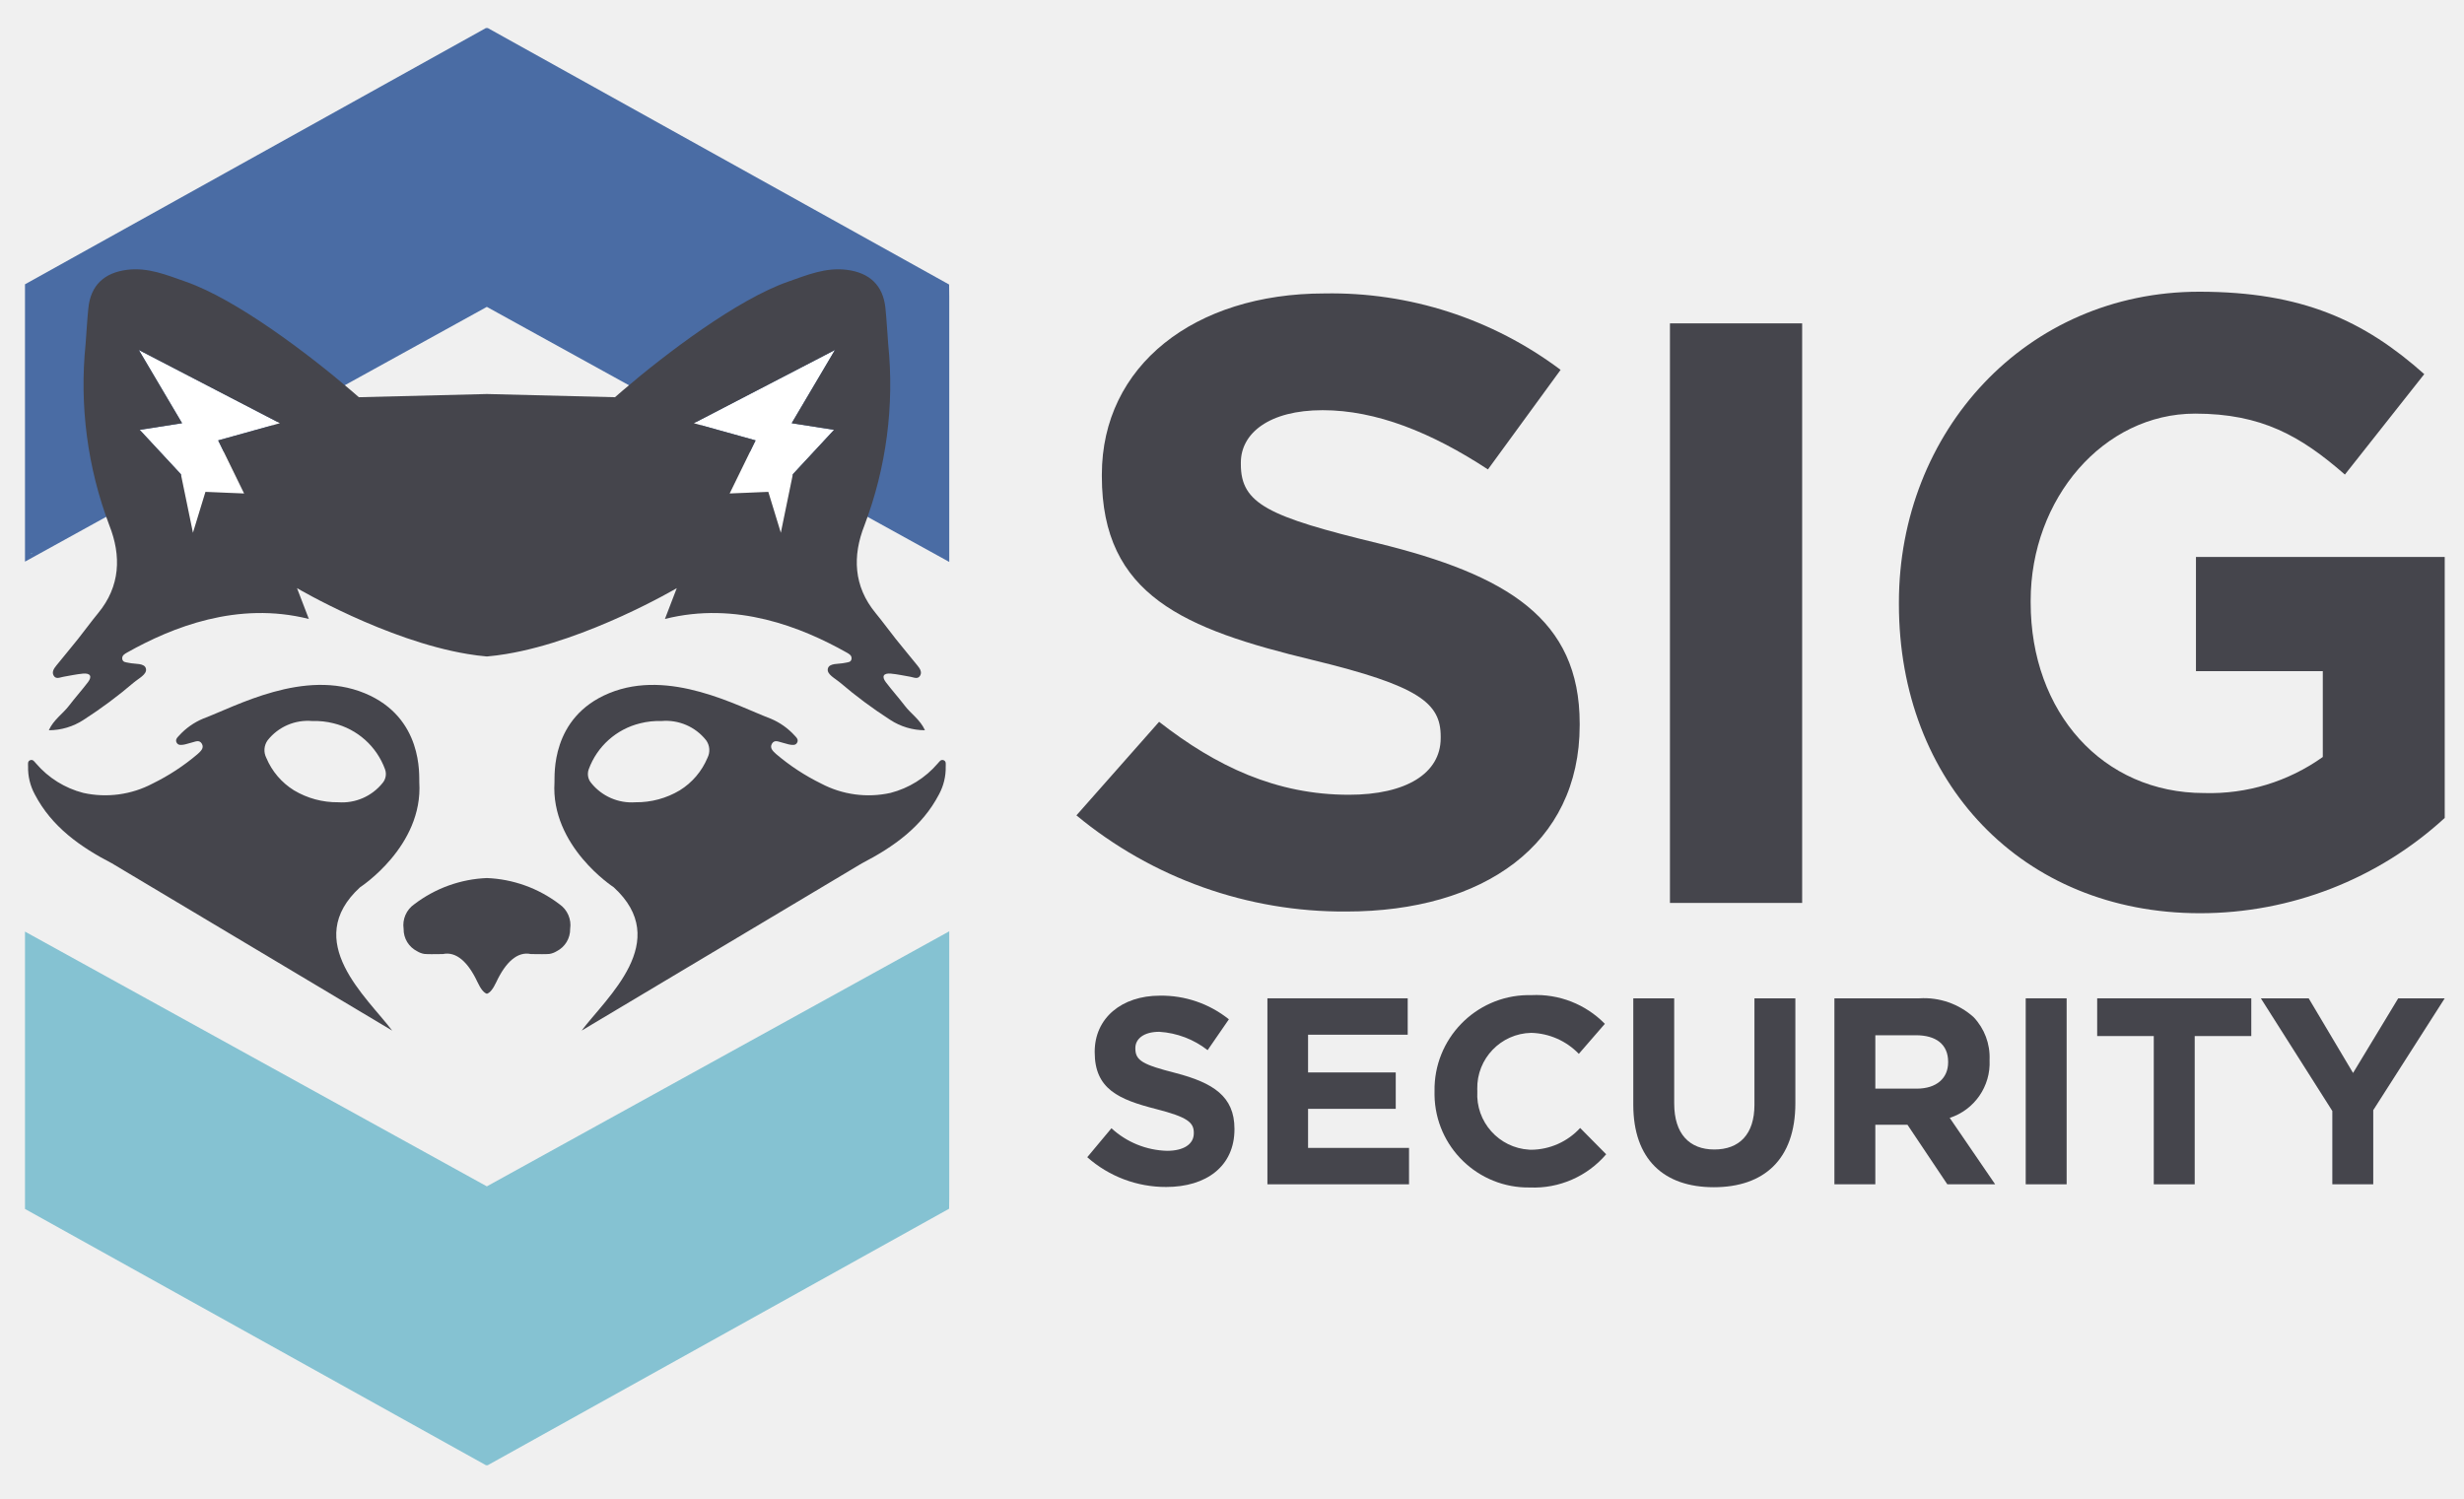
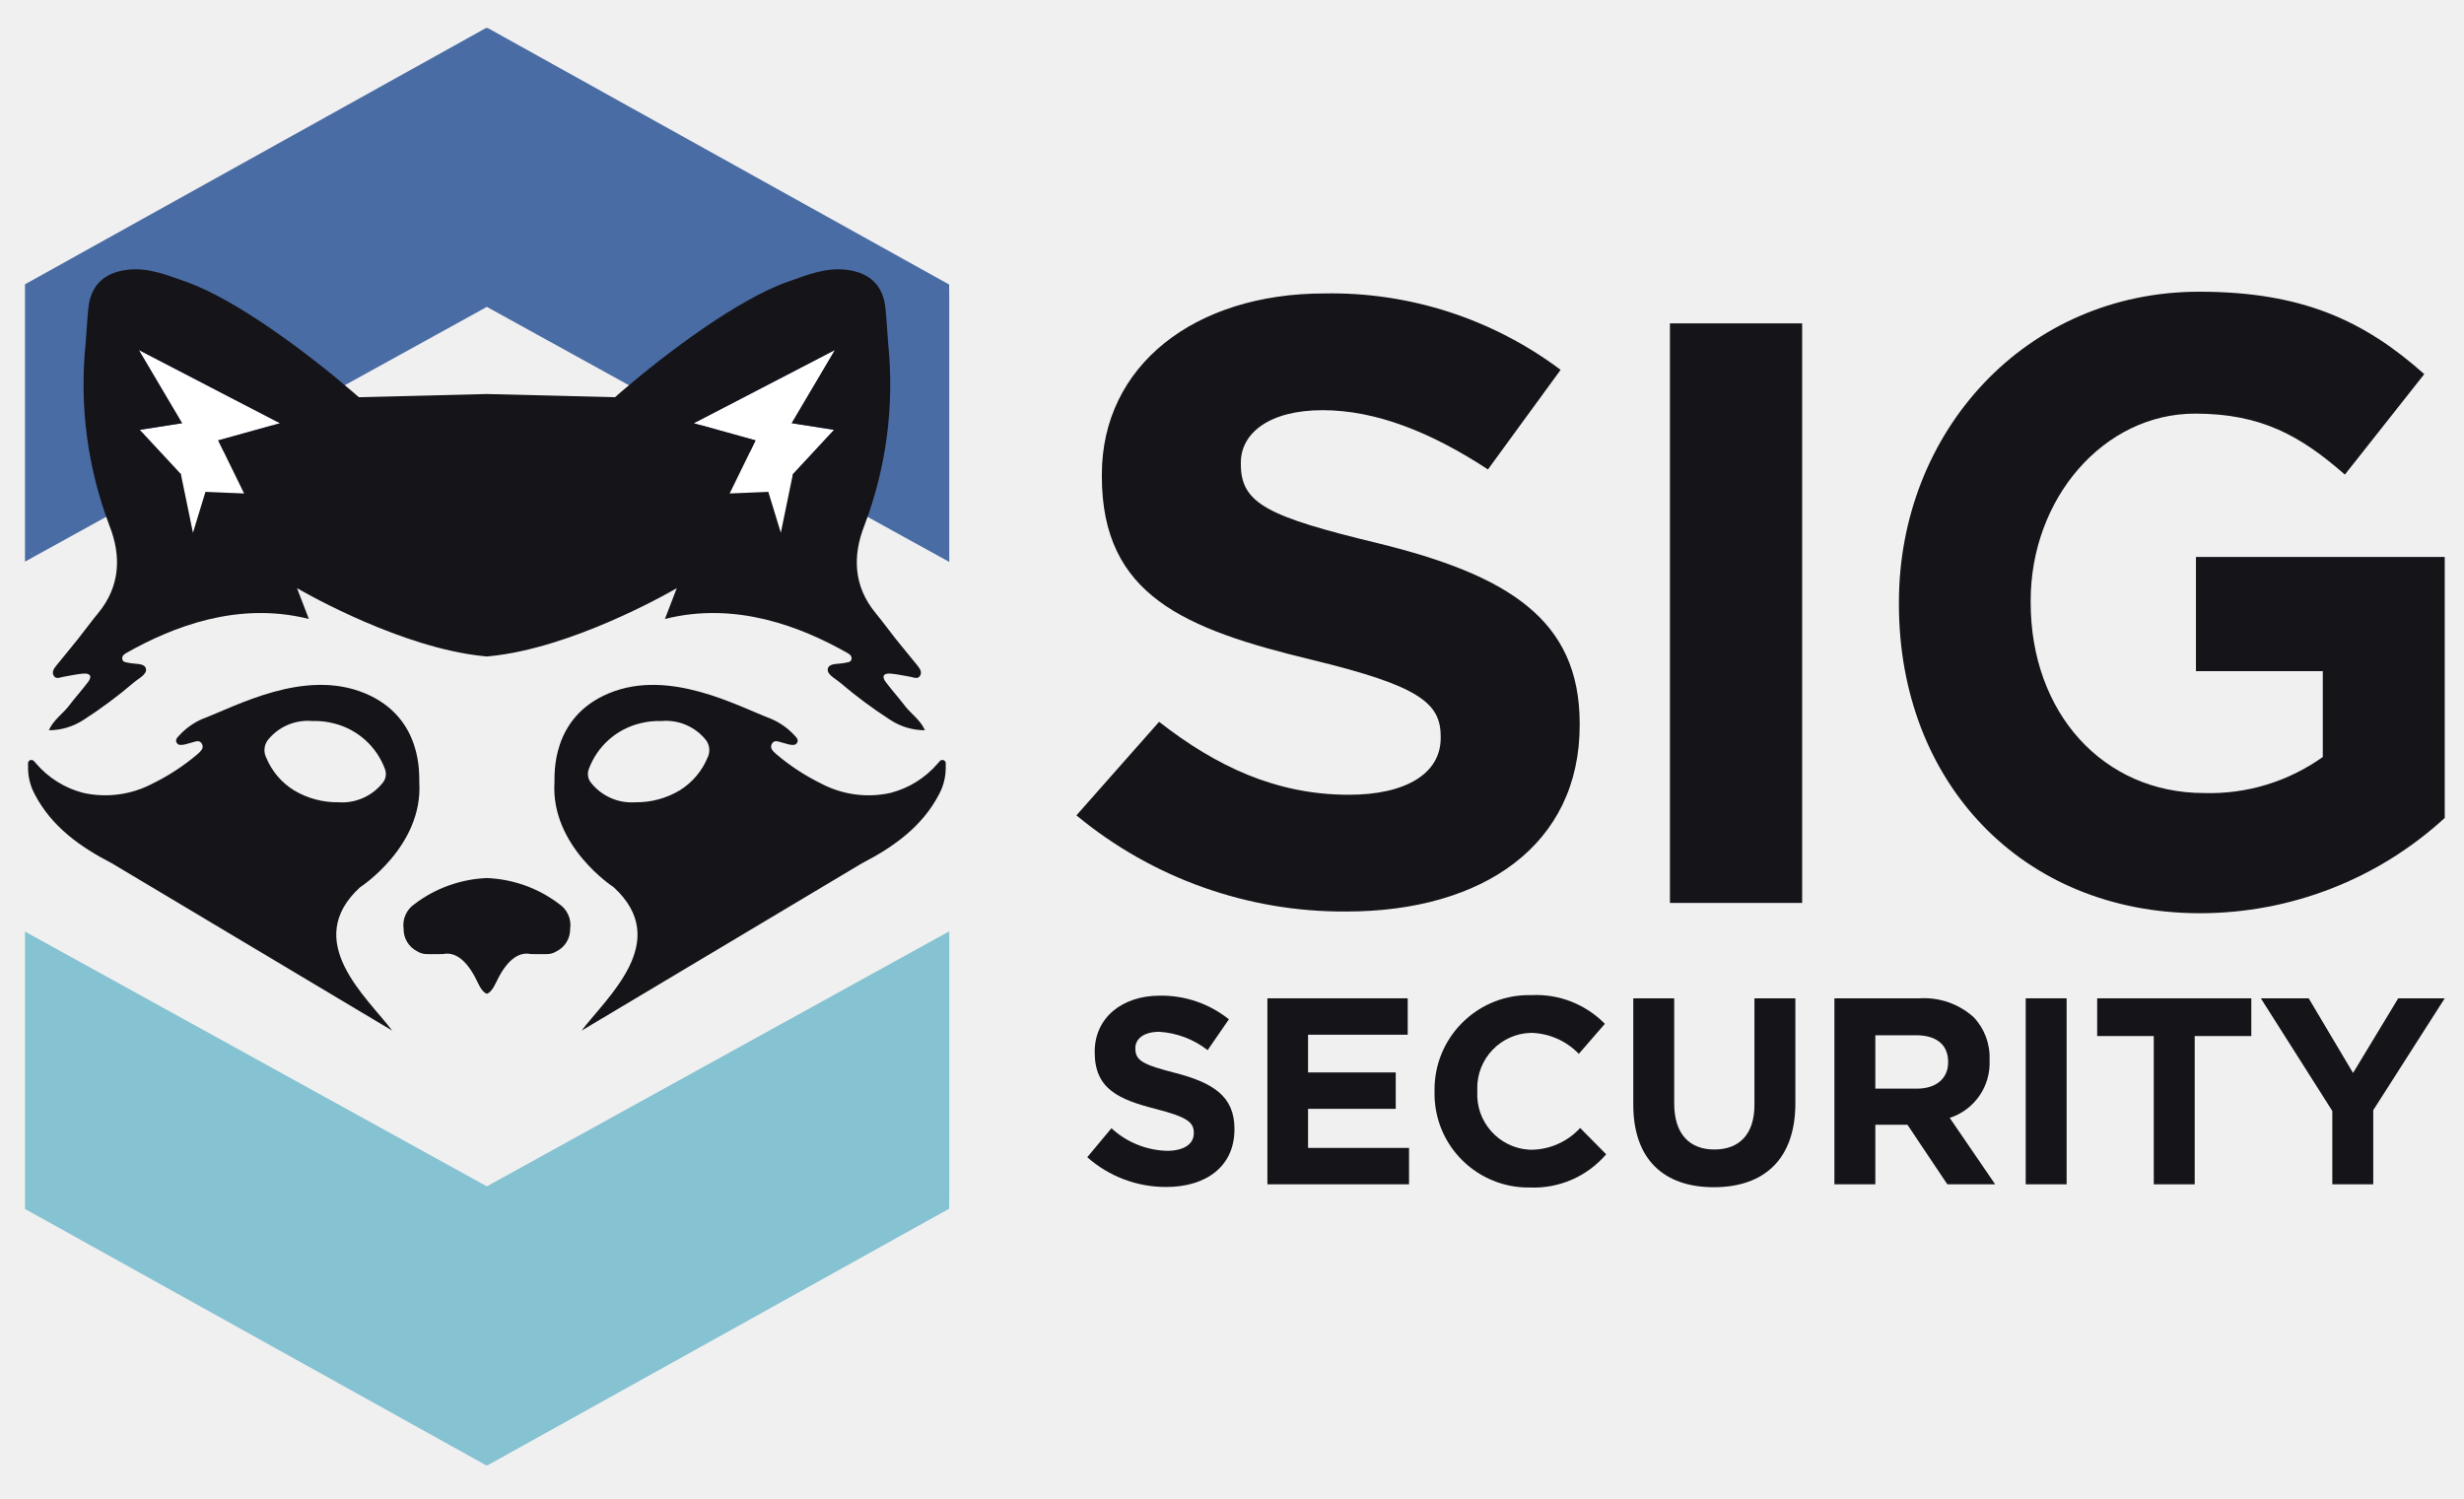
<svg xmlns="http://www.w3.org/2000/svg" id="Layer_1" data-name="Layer 1" viewBox="0 0 286.262 174.146">
  <defs>
-     <style>.cls-1{fill:#45454c;}.cls-2{fill:none;}.cls-3{fill:#4a6ca4;}.cls-4{fill:#85c2d2;}.cls-5{fill:#444445;}.cls-6{fill:#fff;}</style>
+     <style>.cls-1{fill:#141419;}.cls-2{fill:none;}.cls-3{fill:#4a6ca4;}.cls-4{fill:#85c2d2;}.cls-5{fill:#444445;}.cls-6{fill:#fff;}</style>
  </defs>
  <path class="cls-1" d="M125.057,94.734l9.604-10.871c6.648,5.187,13.614,8.477,22.057,8.477,6.649,0,10.659-2.493,10.659-6.582v-.199c0-3.891-2.533-5.885-14.881-8.877-14.881-3.59-24.485-7.481-24.485-21.344v-.199c0-12.666,10.764-21.045,25.857-21.045a44.358,44.358,0,0,1,27.44,8.877l-8.443,11.569c-6.543-4.289-12.981-6.882-19.207-6.882-6.227,0-9.499,2.693-9.499,6.084v.201c0,4.587,3.167,6.084,15.936,9.175,14.986,3.69,23.429,8.777,23.429,20.944v.201c0,13.862-11.187,21.642-27.123,21.642A48.628,48.628,0,0,1,125.057,94.734Z" />
  <path class="cls-1" d="M194.011,37.571h15.359v67.337H194.011Z" />
  <path class="cls-1" d="M220.612,70.199v-.201c0-19.847,14.736-36.105,34.891-36.105,11.977,0,19.203,3.391,26.142,9.575L272.424,55.138c-5.134-4.488-9.697-7.081-17.398-7.081-10.648,0-19.108,9.874-19.108,21.742v.199c0,12.766,8.366,22.142,20.154,22.142a22.585,22.585,0,0,0,13.785-4.189V77.978H255.122V64.713h28.901V95.033a42.059,42.059,0,0,1-28.425,11.07C234.873,106.103,220.612,90.844,220.612,70.199Z" />
  <path class="cls-1" d="M126.316,134.45l2.809-3.365a9.913,9.913,0,0,0,6.451,2.623c1.945,0,3.118-.771,3.118-2.037v-.061c0-1.205-.741-1.821-4.352-2.748-4.353-1.111-7.162-2.315-7.162-6.606v-.061c0-3.921,3.149-6.513,7.563-6.513a12.512,12.512,0,0,1,8.026,2.747l-2.47,3.582a10.136,10.136,0,0,0-5.618-2.131c-1.821,0-2.778.834-2.778,1.884v.061c0,1.42.926,1.884,4.661,2.84,4.383,1.142,6.853,2.718,6.853,6.483v.063c0,4.29-3.272,6.698-7.933,6.698A13.751,13.751,0,0,1,126.316,134.45Z" />
  <path class="cls-1" d="M147.245,115.99h16.299v4.229H151.968v4.383h10.186v4.229H151.968v4.538h11.73v4.229h-16.453Z" />
  <path class="cls-1" d="M166.661,126.856v-.063a10.983,10.983,0,0,1,10.786-11.176q.241-.004.482.002a11.15,11.15,0,0,1,8.52,3.334l-3.025,3.489a7.975,7.975,0,0,0-5.526-2.44,6.403,6.403,0,0,0-6.273,6.53q.002.1.007.2v.061a6.418,6.418,0,0,0,6.031,6.783q.117.007.234.009a7.8,7.8,0,0,0,5.68-2.531l3.025,3.055a11.046,11.046,0,0,1-8.86,3.86A10.907,10.907,0,0,1,166.66,127.24Q166.657,127.048,166.661,126.856Z" />
  <path class="cls-1" d="M189.751,128.337V115.99h4.754v12.223c0,3.519,1.76,5.341,4.661,5.341,2.902,0,4.661-1.759,4.661-5.185V115.99h4.754V128.183c0,6.545-3.673,9.754-9.477,9.754C193.3,137.937,189.751,134.696,189.751,128.337Z" />
  <path class="cls-1" d="M213.117,115.99h9.878a8.611,8.611,0,0,1,6.298,2.191,6.782,6.782,0,0,1,1.852,4.939v.063a6.708,6.708,0,0,1-4.631,6.698l5.279,7.718h-5.557l-4.629-6.915h-3.736v6.915h-4.754Zm9.57,10.495c2.316,0,3.643-1.234,3.643-3.055v-.063c0-2.037-1.42-3.087-3.734-3.087h-4.724v6.205Z" />
  <path class="cls-1" d="M235.343,115.99h4.754v21.608h-4.754Z" />
  <path class="cls-1" d="M250.221,120.374h-6.576v-4.383H261.55v4.383h-6.574v17.225H250.221Z" />
  <path class="cls-1" d="M270.964,129.079l-8.303-13.089h5.556l5.156,8.673,5.247-8.673h5.402l-8.304,12.996v8.612H270.964Z" />
  <polygon class="cls-2" points="2.903 65.253 2.903 106.62 56.561 136.218 110.282 106.585 110.282 65.288 56.561 35.655 2.903 65.253" />
  <polygon class="cls-3" points="56.561 35.655 110.282 65.288 110.282 34.454 110.267 33.058 56.665 3.256 56.457 3.256 2.903 33.031 2.903 65.253 56.561 35.655" />
  <polygon class="cls-4" points="56.561 137.837 2.903 108.239 2.903 140.461 56.457 170.236 56.665 170.236 110.267 140.435 110.282 139.038 110.282 108.204 56.561 137.837" />
  <polygon class="cls-4" points="3.612 64.283 3.612 64.38 3.772 64.285 3.612 64.283" />
  <polygon class="cls-5" points="84.365 57.336 88.856 57.148 90.31 61.903 88.856 57.148 84.365 57.336" />
  <polygon class="cls-6" points="16.23 49.941 21.014 55.094 22.416 61.903 23.87 57.148 28.361 57.336 25.348 51.167 32.519 49.17 16.126 40.663 21.154 49.17 16.23 49.941" />
  <polygon class="cls-6" points="84.77 57.336 89.261 57.148 90.715 61.903 92.116 55.094 96.9 49.941 91.976 49.17 97.004 40.663 80.612 49.17 87.783 51.167 84.77 57.336" />
  <path class="cls-1" d="M41.843,103.078s7.336-4.748,6.87-12.191c-.045-.713.501-7.526-6.352-10.35-7.027-2.896-14.954,1.527-18.776,2.963a7.852,7.852,0,0,0-2.782,1.969c-.23.237-.487.501-.255.858.183.283.509.228.785.191.281-.038.55-.157.83-.213.443-.088.976-.438,1.291.11.289.503-.149.883-.495,1.196a25.115,25.115,0,0,1-5.223,3.425,11.804,11.804,0,0,1-8.066,1.086,10.755,10.755,0,0,1-5.473-3.409c-.188-.188-.347-.517-.688-.39-.337.125-.24.47-.247.733a6.48,6.48,0,0,0,.78,3.237c1.962,3.763,5.273,6.105,8.955,8.009l32.565,19.438C42.639,115.857,34.977,109.348,41.843,103.078ZM30.94,88.055a1.962,1.962,0,0,1,.145-2.034,5.942,5.942,0,0,1,5.22-2.247,8.704,8.704,0,0,1,2.455.266,8.497,8.497,0,0,1,5.973,5.34,1.609,1.609,0,0,1-.286,1.592,6.033,6.033,0,0,1-5.142,2.24,9.802,9.802,0,0,1-5.152-1.388A8.125,8.125,0,0,1,30.94,88.055Z" />
  <path class="cls-1" d="M109.623,88.324c-.341-.127-.5.203-.688.39a10.755,10.755,0,0,1-5.473,3.409,11.804,11.804,0,0,1-8.066-1.086A25.112,25.112,0,0,1,90.173,87.612c-.346-.312-.784-.693-.495-1.196.315-.548.848-.198,1.291-.11.28.055.549.175.83.213.275.037.601.092.785-.191.231-.357-.026-.622-.255-.858a7.854,7.854,0,0,0-2.782-1.969c-3.823-1.436-11.749-5.859-18.776-2.964-6.853,2.824-6.308,9.637-6.352,10.35-.466,7.443,6.87,12.191,6.87,12.191,6.865,6.269-.796,12.779-3.718,16.663l32.565-19.438c3.682-1.904,6.993-4.247,8.955-8.009a6.48,6.48,0,0,0,.78-3.237C109.862,88.793,109.96,88.449,109.623,88.324Zm-27.433-.269a8.124,8.124,0,0,1-3.213,3.769,9.802,9.802,0,0,1-5.152,1.388,6.033,6.033,0,0,1-5.142-2.24,1.609,1.609,0,0,1-.286-1.592,8.497,8.497,0,0,1,5.973-5.34,8.705,8.705,0,0,1,2.456-.266,5.942,5.942,0,0,1,5.22,2.247A1.962,1.962,0,0,1,82.19,88.055Z" />
  <path class="cls-1" d="M8.008,82.003c-.715.938-1.782,1.611-2.336,2.841a7.385,7.385,0,0,0,4.041-1.21,53.4,53.4,0,0,0,5.819-4.326c.566-.486,1.574-.956,1.423-1.618-.156-.686-1.272-.508-1.98-.675-.314-.074-.721-.041-.773-.472-.046-.389.282-.569.572-.732,5.22-2.936,12.818-5.985,21.108-3.897l-1.376-3.58s10.306,6.078,19.82,7.653c.753.125,1.502.223,2.24.286.738-.063,1.486-.162,2.24-.286,9.514-1.575,19.82-7.653,19.82-7.653l-1.376,3.58c8.289-2.088,15.887.962,21.108,3.897.289.163.618.343.572.732-.052.431-.459.398-.773.472-.707.167-1.823-.01-1.98.675-.151.662.857,1.132,1.423,1.618a53.396,53.396,0,0,0,5.819,4.326,7.385,7.385,0,0,0,4.041,1.21c-.554-1.23-1.621-1.903-2.336-2.841-.713-.935-1.504-1.813-2.214-2.75-.52-.687-.247-1.066.587-.989.759.07,1.509.239,2.263.366.407.069.889.344,1.154-.16.22-.417-.06-.813-.328-1.146-.828-1.028-1.68-2.038-2.503-3.07-.794-.995-1.536-2.03-2.347-3.011-2.595-3.139-2.699-6.675-1.309-10.194a46.223,46.223,0,0,0,2.763-21.074c-.113-1.397-.178-2.798-.323-4.191-.272-2.622-1.826-4.105-4.517-4.437-2.438-.301-4.594.611-6.803,1.383-5.884,2.056-14.215,8.369-19.217,12.655-.307.263-.604.52-.884.766l-14.877-.372-14.877.372c-.28-.246-.578-.503-.884-.766C35.802,41.099,27.471,34.786,21.587,32.73c-2.209-.772-4.365-1.684-6.803-1.383-2.692.332-4.245,1.815-4.517,4.437-.145,1.393-.21,2.795-.323,4.191a46.222,46.222,0,0,0,2.763,21.074c1.39,3.52,1.286,7.055-1.309,10.194-.811.981-1.554,2.016-2.347,3.011-.823,1.032-1.675,2.042-2.503,3.07-.268.333-.548.728-.328,1.146.265.503.747.228,1.154.16.754-.127,1.503-.296,2.263-.366.833-.077,1.107.302.587.989C9.512,80.189,8.721,81.068,8.008,82.003ZM97.005,40.663l-5.029,8.507L96.9,49.941l-4.784,5.153-1.401,6.809-1.455-4.755-4.491.187L87.783,51.167l-7.171-1.997ZM32.519,49.17,25.348,51.167l3.013,6.169-4.491-.188-1.455,4.755-1.401-6.809-4.784-5.153,4.924-.771-5.029-8.507Z" />
  <path class="cls-1" d="M64.986,105.048a14.893,14.893,0,0,0-8.42-3.032,14.893,14.893,0,0,0-8.42,3.032,2.959,2.959,0,0,0-1.255,2.876,2.862,2.862,0,0,0,1.583,2.603,2.308,2.308,0,0,0,.826.308c.536.045,1.088.019,1.992.015h.01c.052-0.0.093-.001.148-.001,1.563-.337,2.941.944,4.021,3.25.38.811.738,1.251,1.095,1.361.357-.11.715-.55,1.095-1.361,1.08-2.306,2.458-3.587,4.021-3.25.055,0,.096.001.148.001h.01c.904.003,1.456.03,1.992-.015a2.308,2.308,0,0,0,.826-.308,2.863,2.863,0,0,0,1.583-2.603A2.959,2.959,0,0,0,64.986,105.048Z" />
</svg>
